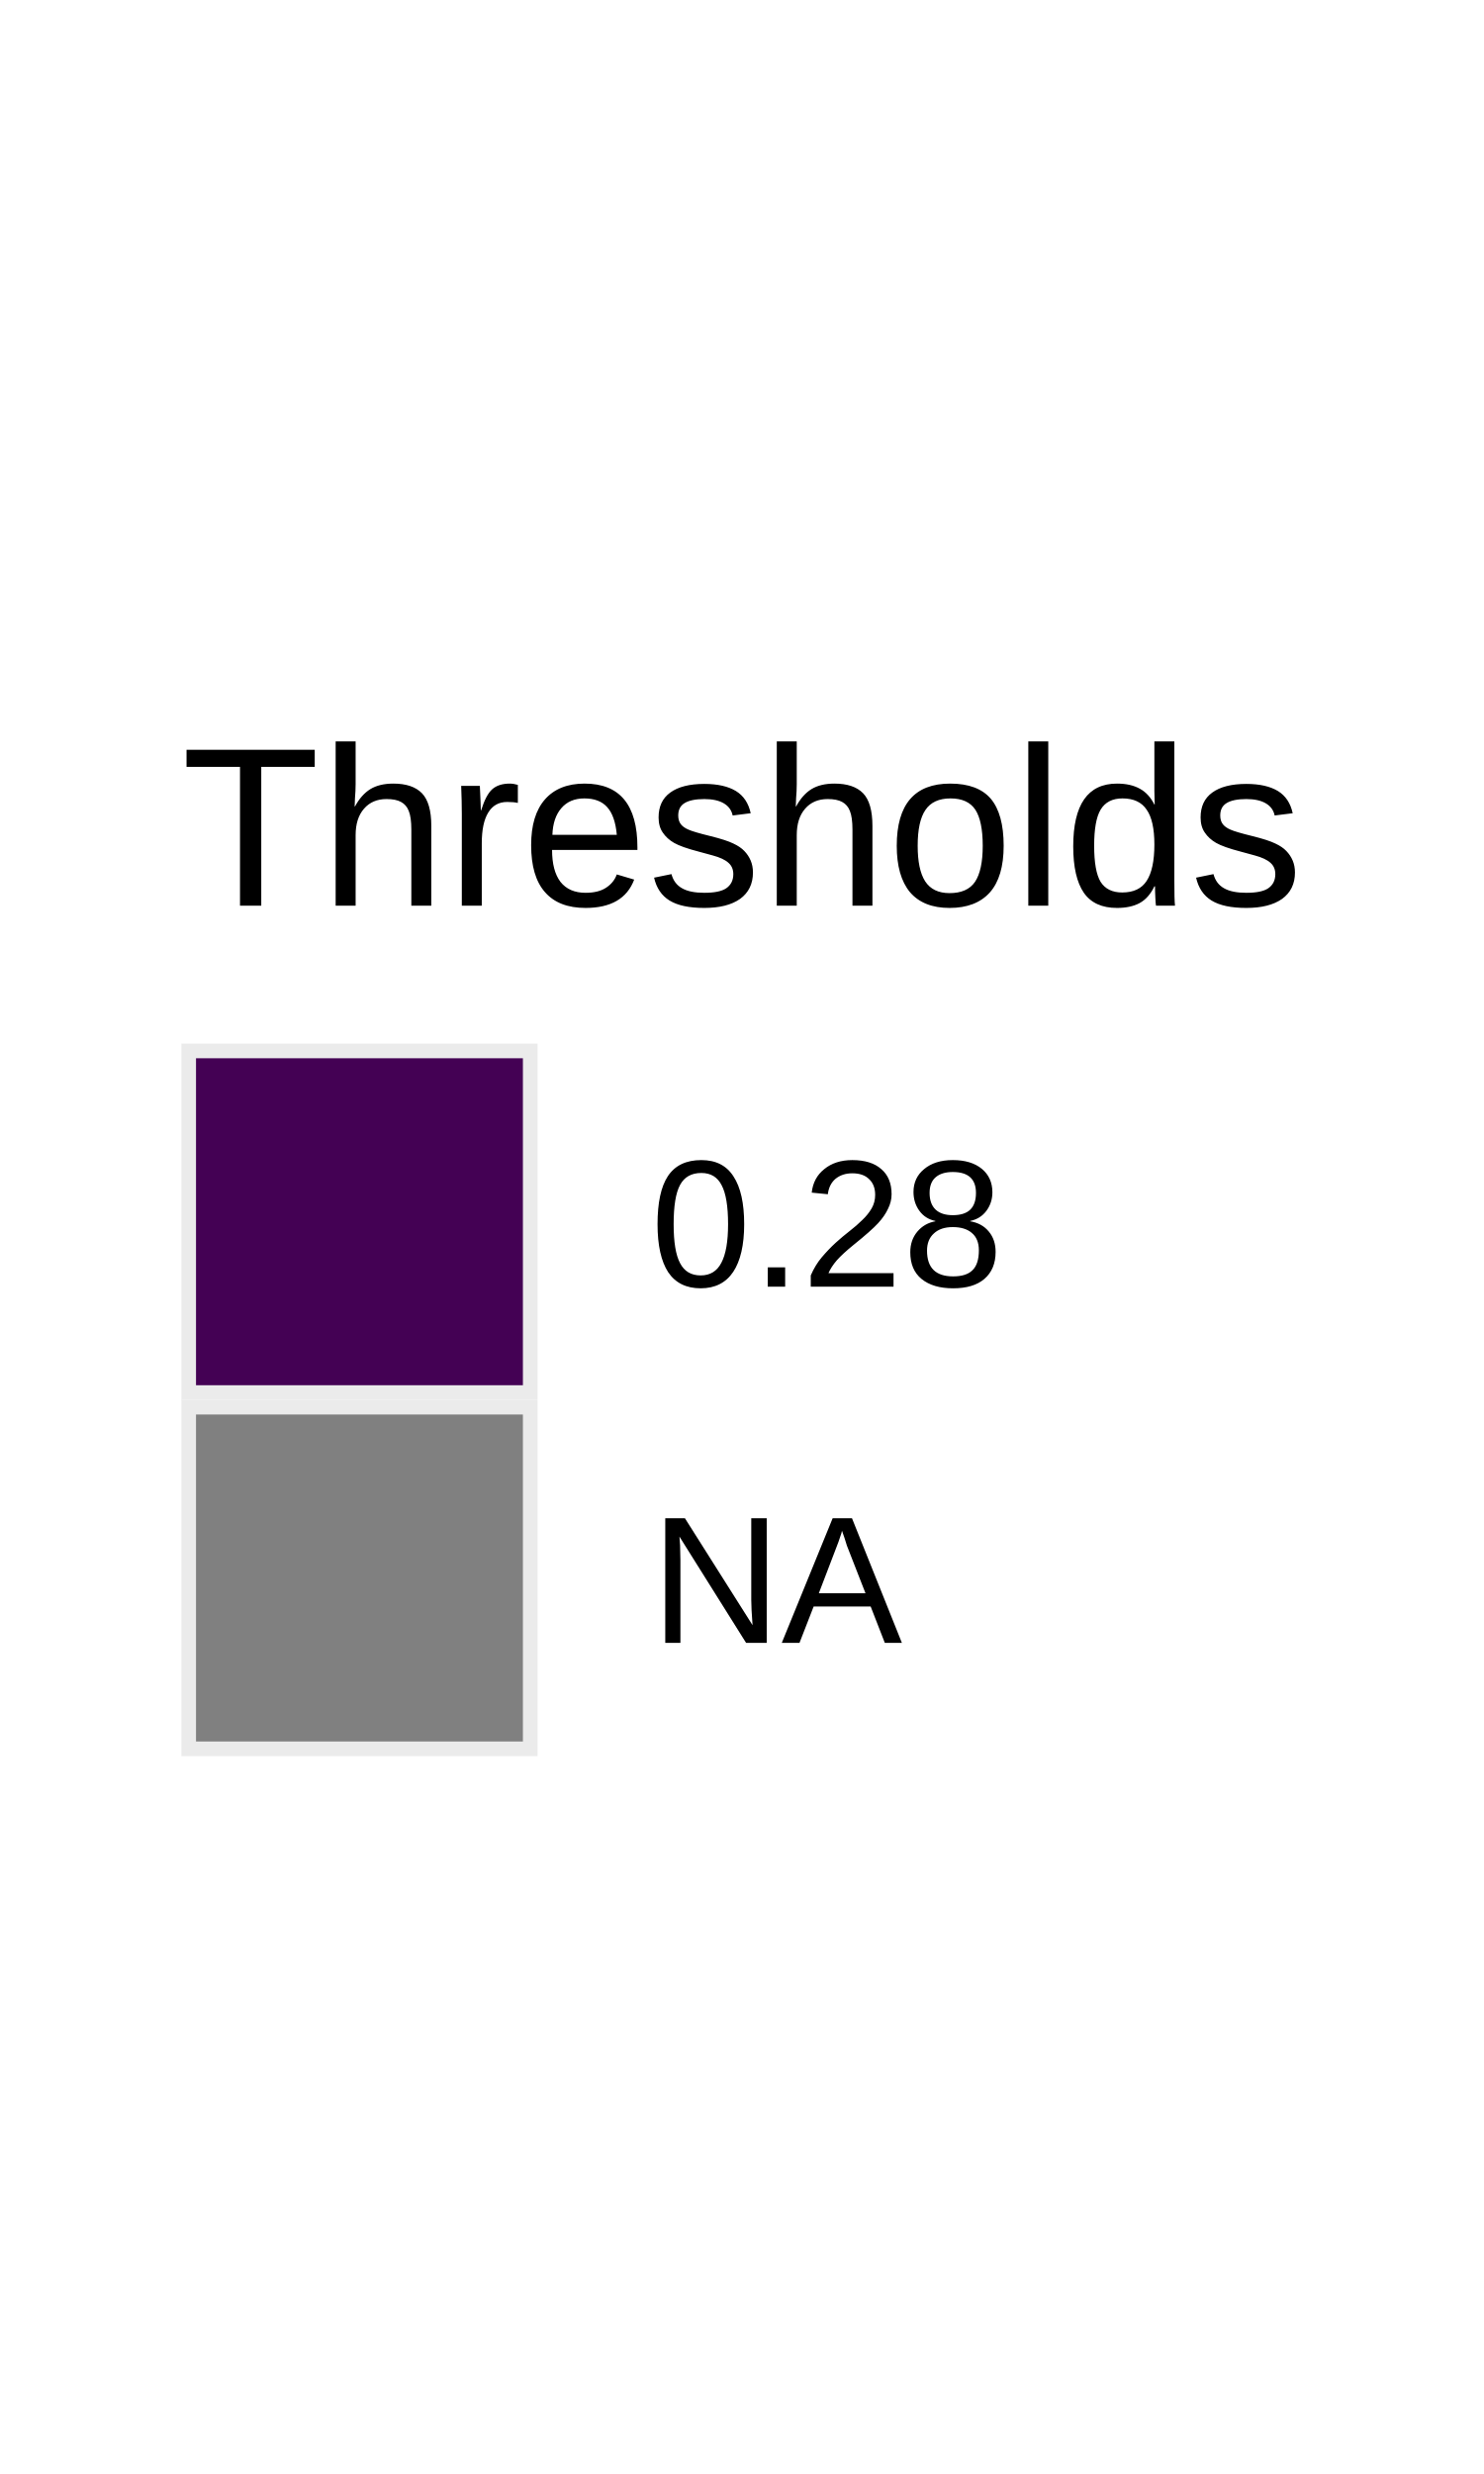
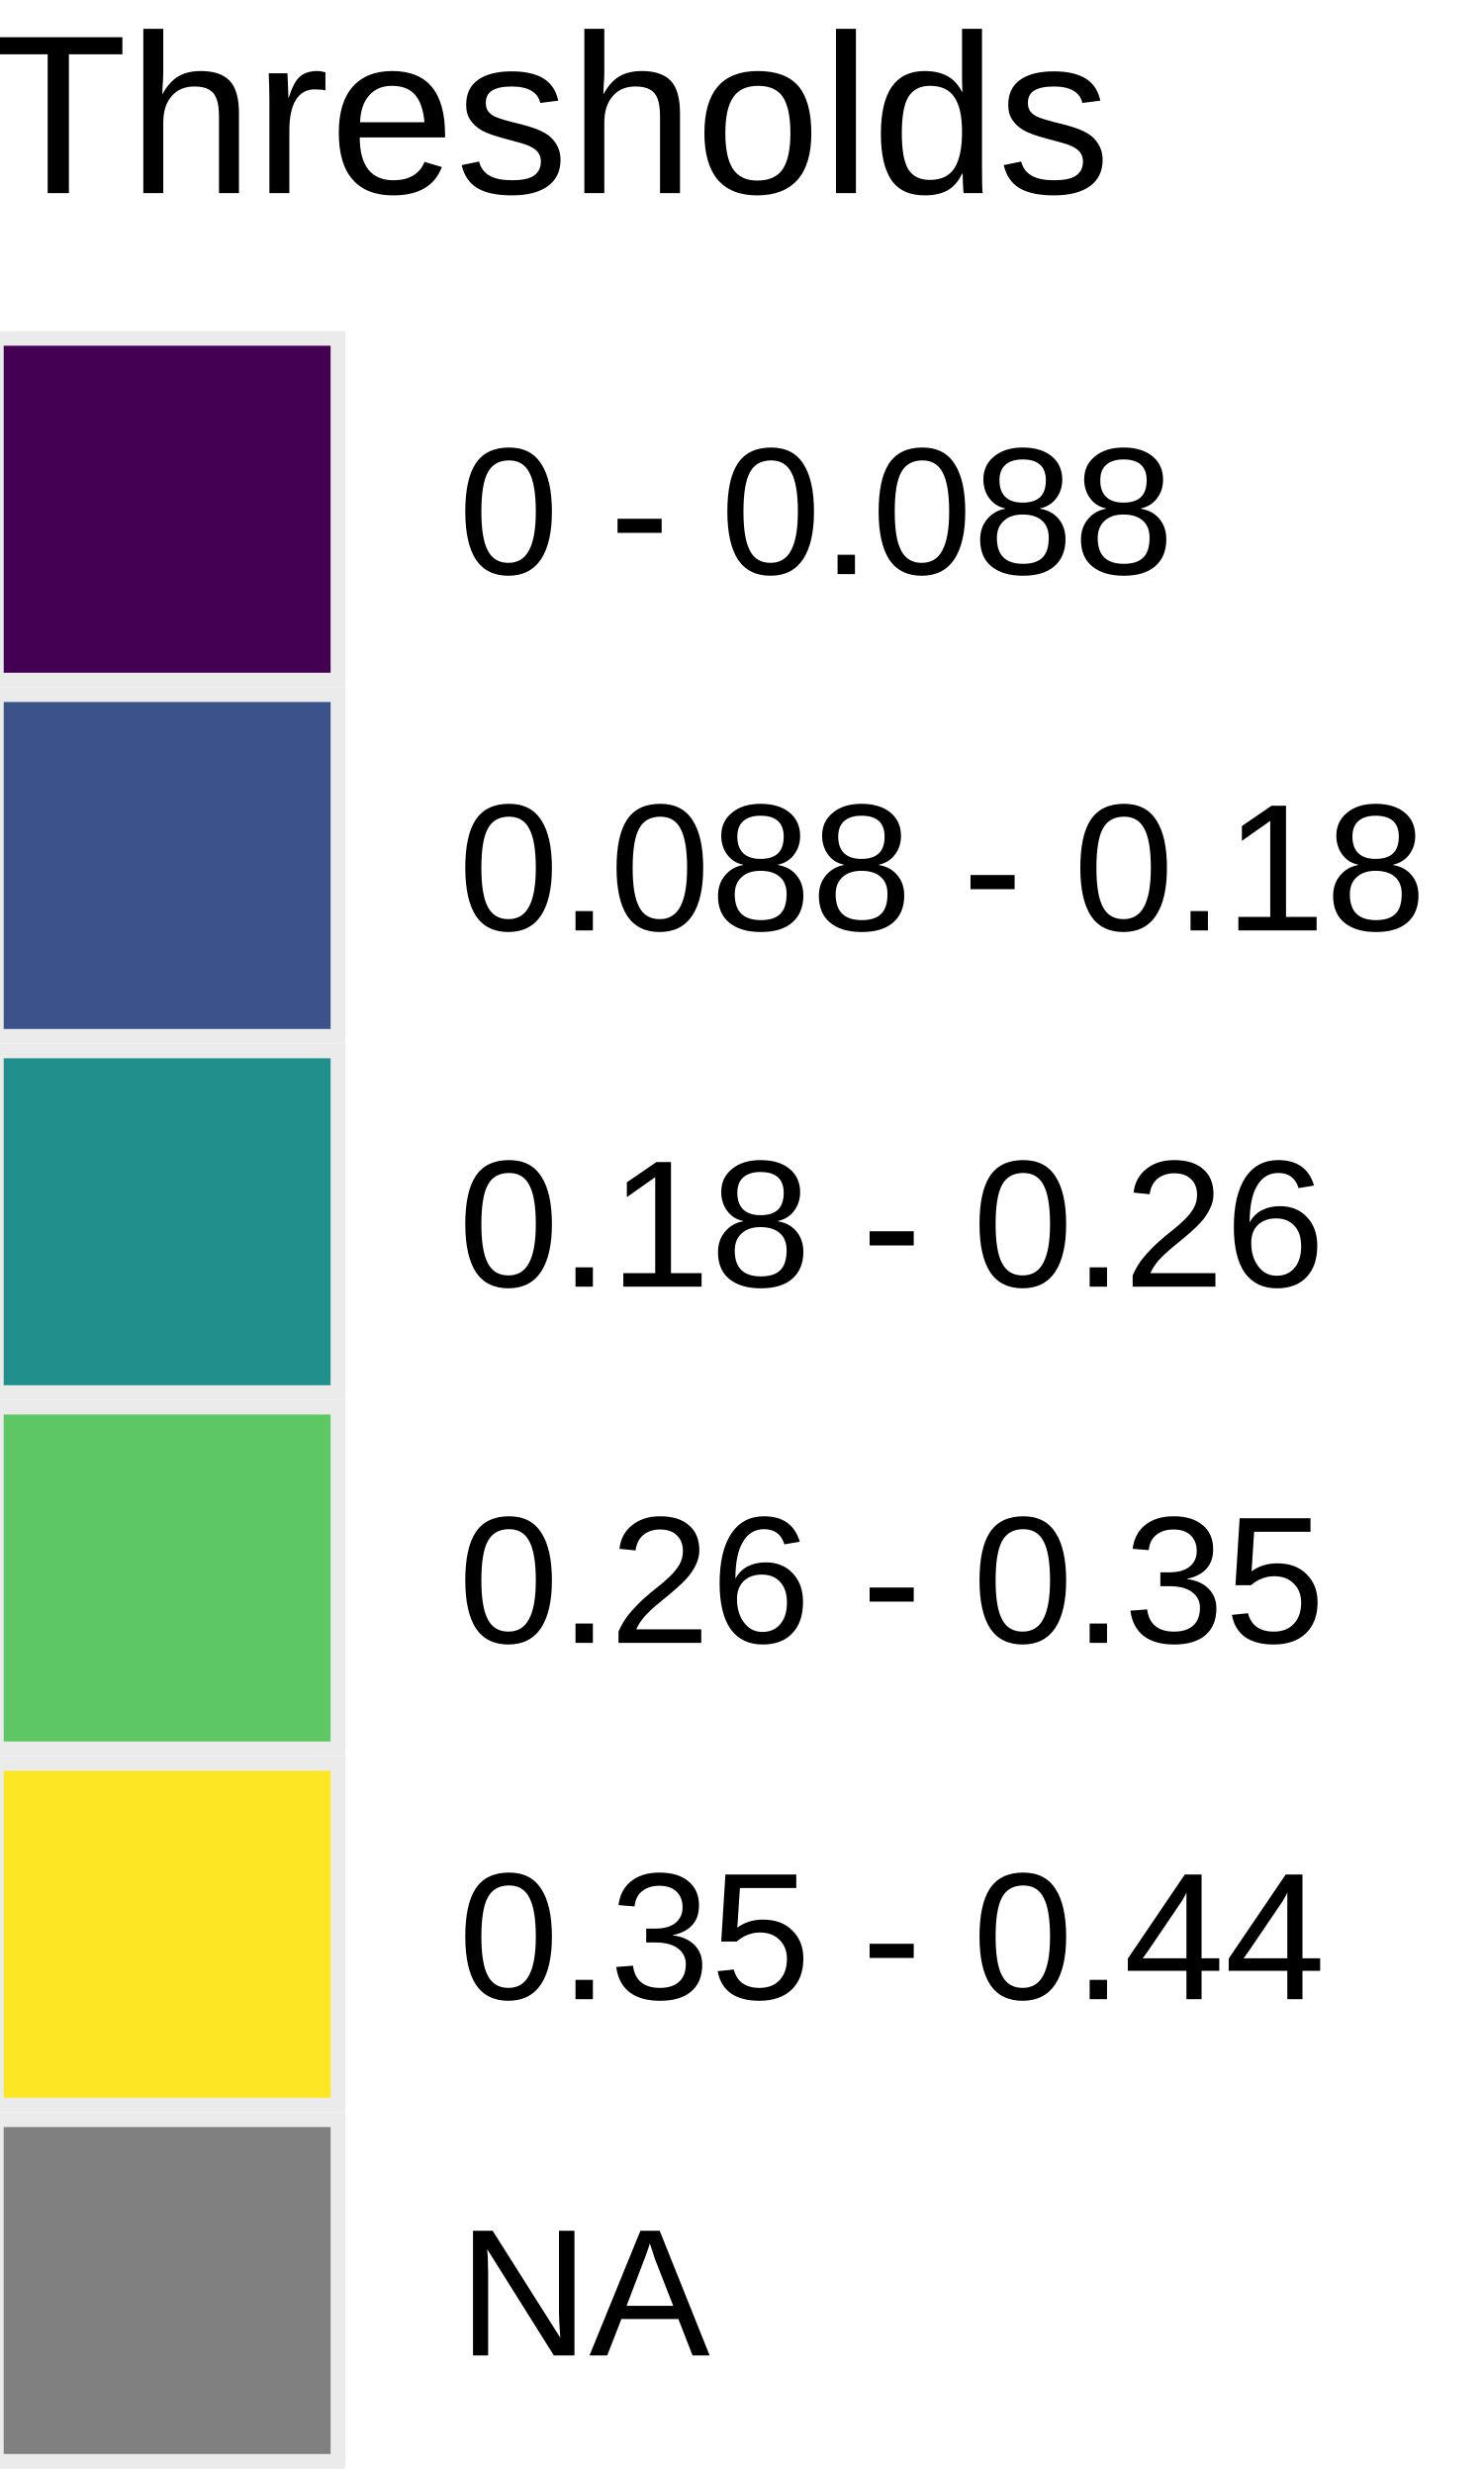
<svg xmlns="http://www.w3.org/2000/svg" class="svglite" width="72.00pt" height="120.00pt" viewBox="0 0 72.00 120.00">
  <defs>
    <style type="text/css">
    .svglite line, .svglite polyline, .svglite polygon, .svglite path, .svglite rect, .svglite circle {
      fill: none;
      stroke: #000000;
      stroke-linecap: round;
      stroke-linejoin: round;
      stroke-miterlimit: 10.00;
    }
    .svglite text {
      white-space: pre;
    }
  </style>
  </defs>
  <rect width="100%" height="100%" style="stroke: none; fill: #FFFFFF;" />
  <defs>
    <clipPath id="cpMC4wMHw3Mi4wMHwwLjAwfDEyMC4wMA==">
      <rect x="0.00" y="0.00" width="72.00" height="120.00" />
    </clipPath>
  </defs>
  <g clip-path="url(#cpMC4wMHw3Mi4wMHwwLjAwfDEyMC4wMA==)">
-     <rect x="3.32" y="29.34" width="65.36" height="61.32" style="stroke-width: 1.07; stroke: none; fill: #FFFFFF;" />
-     <text x="8.80" y="43.93" style="font-size: 11.00px; font-family: &quot;Arial&quot;;" textLength="54.42px" lengthAdjust="spacingAndGlyphs">Thresholds</text>
-     <rect x="8.80" y="50.62" width="17.28" height="17.28" style="stroke-width: 1.07; stroke: none; fill: #EBEBEB;" />
-     <rect x="9.51" y="51.33" width="15.86" height="15.86" style="stroke-width: 1.07; stroke: none; stroke-linecap: butt; stroke-linejoin: miter; fill: #440154;" />
-     <rect x="8.80" y="67.90" width="17.28" height="17.28" style="stroke-width: 1.07; stroke: none; fill: #EBEBEB;" />
-     <rect x="9.51" y="68.61" width="15.86" height="15.86" style="stroke-width: 1.07; stroke: none; stroke-linecap: butt; stroke-linejoin: miter; fill: #808080;" />
-     <text x="31.56" y="62.41" style="font-size: 8.80px; font-family: &quot;Arial&quot;;" textLength="17.13px" lengthAdjust="spacingAndGlyphs">0.28</text>
-     <text x="31.56" y="79.69" style="font-size: 8.80px; font-family: &quot;Arial&quot;;" textLength="12.22px" lengthAdjust="spacingAndGlyphs">NA</text>
+     <rect x="-6.01" y="-5.22" width="84.01" height="130.44" style="stroke-width: 1.07; stroke: none; fill: #FFFFFF;" />
+     <text x="-0.53" y="9.37" style="font-size: 11.00px; font-family: &quot;Arial&quot;;" textLength="54.42px" lengthAdjust="spacingAndGlyphs">Thresholds</text>
+     <rect x="-0.53" y="16.06" width="17.28" height="17.28" style="stroke-width: 1.07; stroke: none; fill: #EBEBEB;" />
+     <rect x="0.18" y="16.77" width="15.86" height="15.86" style="stroke-width: 1.07; stroke: none; stroke-linecap: butt; stroke-linejoin: miter; fill: #440154;" />
+     <rect x="-0.53" y="33.34" width="17.28" height="17.28" style="stroke-width: 1.07; stroke: none; fill: #EBEBEB;" />
+     <rect x="0.18" y="34.05" width="15.86" height="15.86" style="stroke-width: 1.07; stroke: none; stroke-linecap: butt; stroke-linejoin: miter; fill: #3B528B;" />
+     <rect x="-0.53" y="50.62" width="17.28" height="17.28" style="stroke-width: 1.07; stroke: none; fill: #EBEBEB;" />
+     <rect x="0.18" y="51.33" width="15.86" height="15.86" style="stroke-width: 1.07; stroke: none; stroke-linecap: butt; stroke-linejoin: miter; fill: #21908C;" />
+     <rect x="-0.53" y="67.90" width="17.28" height="17.28" style="stroke-width: 1.07; stroke: none; fill: #EBEBEB;" />
+     <rect x="0.18" y="68.61" width="15.86" height="15.86" style="stroke-width: 1.07; stroke: none; stroke-linecap: butt; stroke-linejoin: miter; fill: #5DC863;" />
+     <rect x="-0.53" y="85.18" width="17.28" height="17.28" style="stroke-width: 1.07; stroke: none; fill: #EBEBEB;" />
+     <rect x="0.18" y="85.89" width="15.86" height="15.86" style="stroke-width: 1.07; stroke: none; stroke-linecap: butt; stroke-linejoin: miter; fill: #FDE725;" />
+     <rect x="-0.53" y="102.46" width="17.28" height="17.28" style="stroke-width: 1.07; stroke: none; fill: #EBEBEB;" />
+     <rect x="0.18" y="103.17" width="15.86" height="15.86" style="stroke-width: 1.07; stroke: none; stroke-linecap: butt; stroke-linejoin: miter; fill: #808080;" />
+     <text x="22.23" y="27.85" style="font-size: 8.80px; font-family: &quot;Arial&quot;;" textLength="34.73px" lengthAdjust="spacingAndGlyphs">0 - 0.088</text>
+     <text x="22.23" y="45.13" style="font-size: 8.80px; font-family: &quot;Arial&quot;;" textLength="46.97px" lengthAdjust="spacingAndGlyphs">0.088 - 0.18</text>
+     <text x="22.23" y="62.41" style="font-size: 8.80px; font-family: &quot;Arial&quot;;" textLength="42.07px" lengthAdjust="spacingAndGlyphs">0.18 - 0.26</text>
+     <text x="22.23" y="79.69" style="font-size: 8.80px; font-family: &quot;Arial&quot;;" textLength="42.07px" lengthAdjust="spacingAndGlyphs">0.26 - 0.35</text>
+     <text x="22.23" y="96.97" style="font-size: 8.80px; font-family: &quot;Arial&quot;;" textLength="42.07px" lengthAdjust="spacingAndGlyphs">0.35 - 0.44</text>
+     <text x="22.23" y="114.25" style="font-size: 8.80px; font-family: &quot;Arial&quot;;" textLength="12.22px" lengthAdjust="spacingAndGlyphs">NA</text>
  </g>
</svg>
